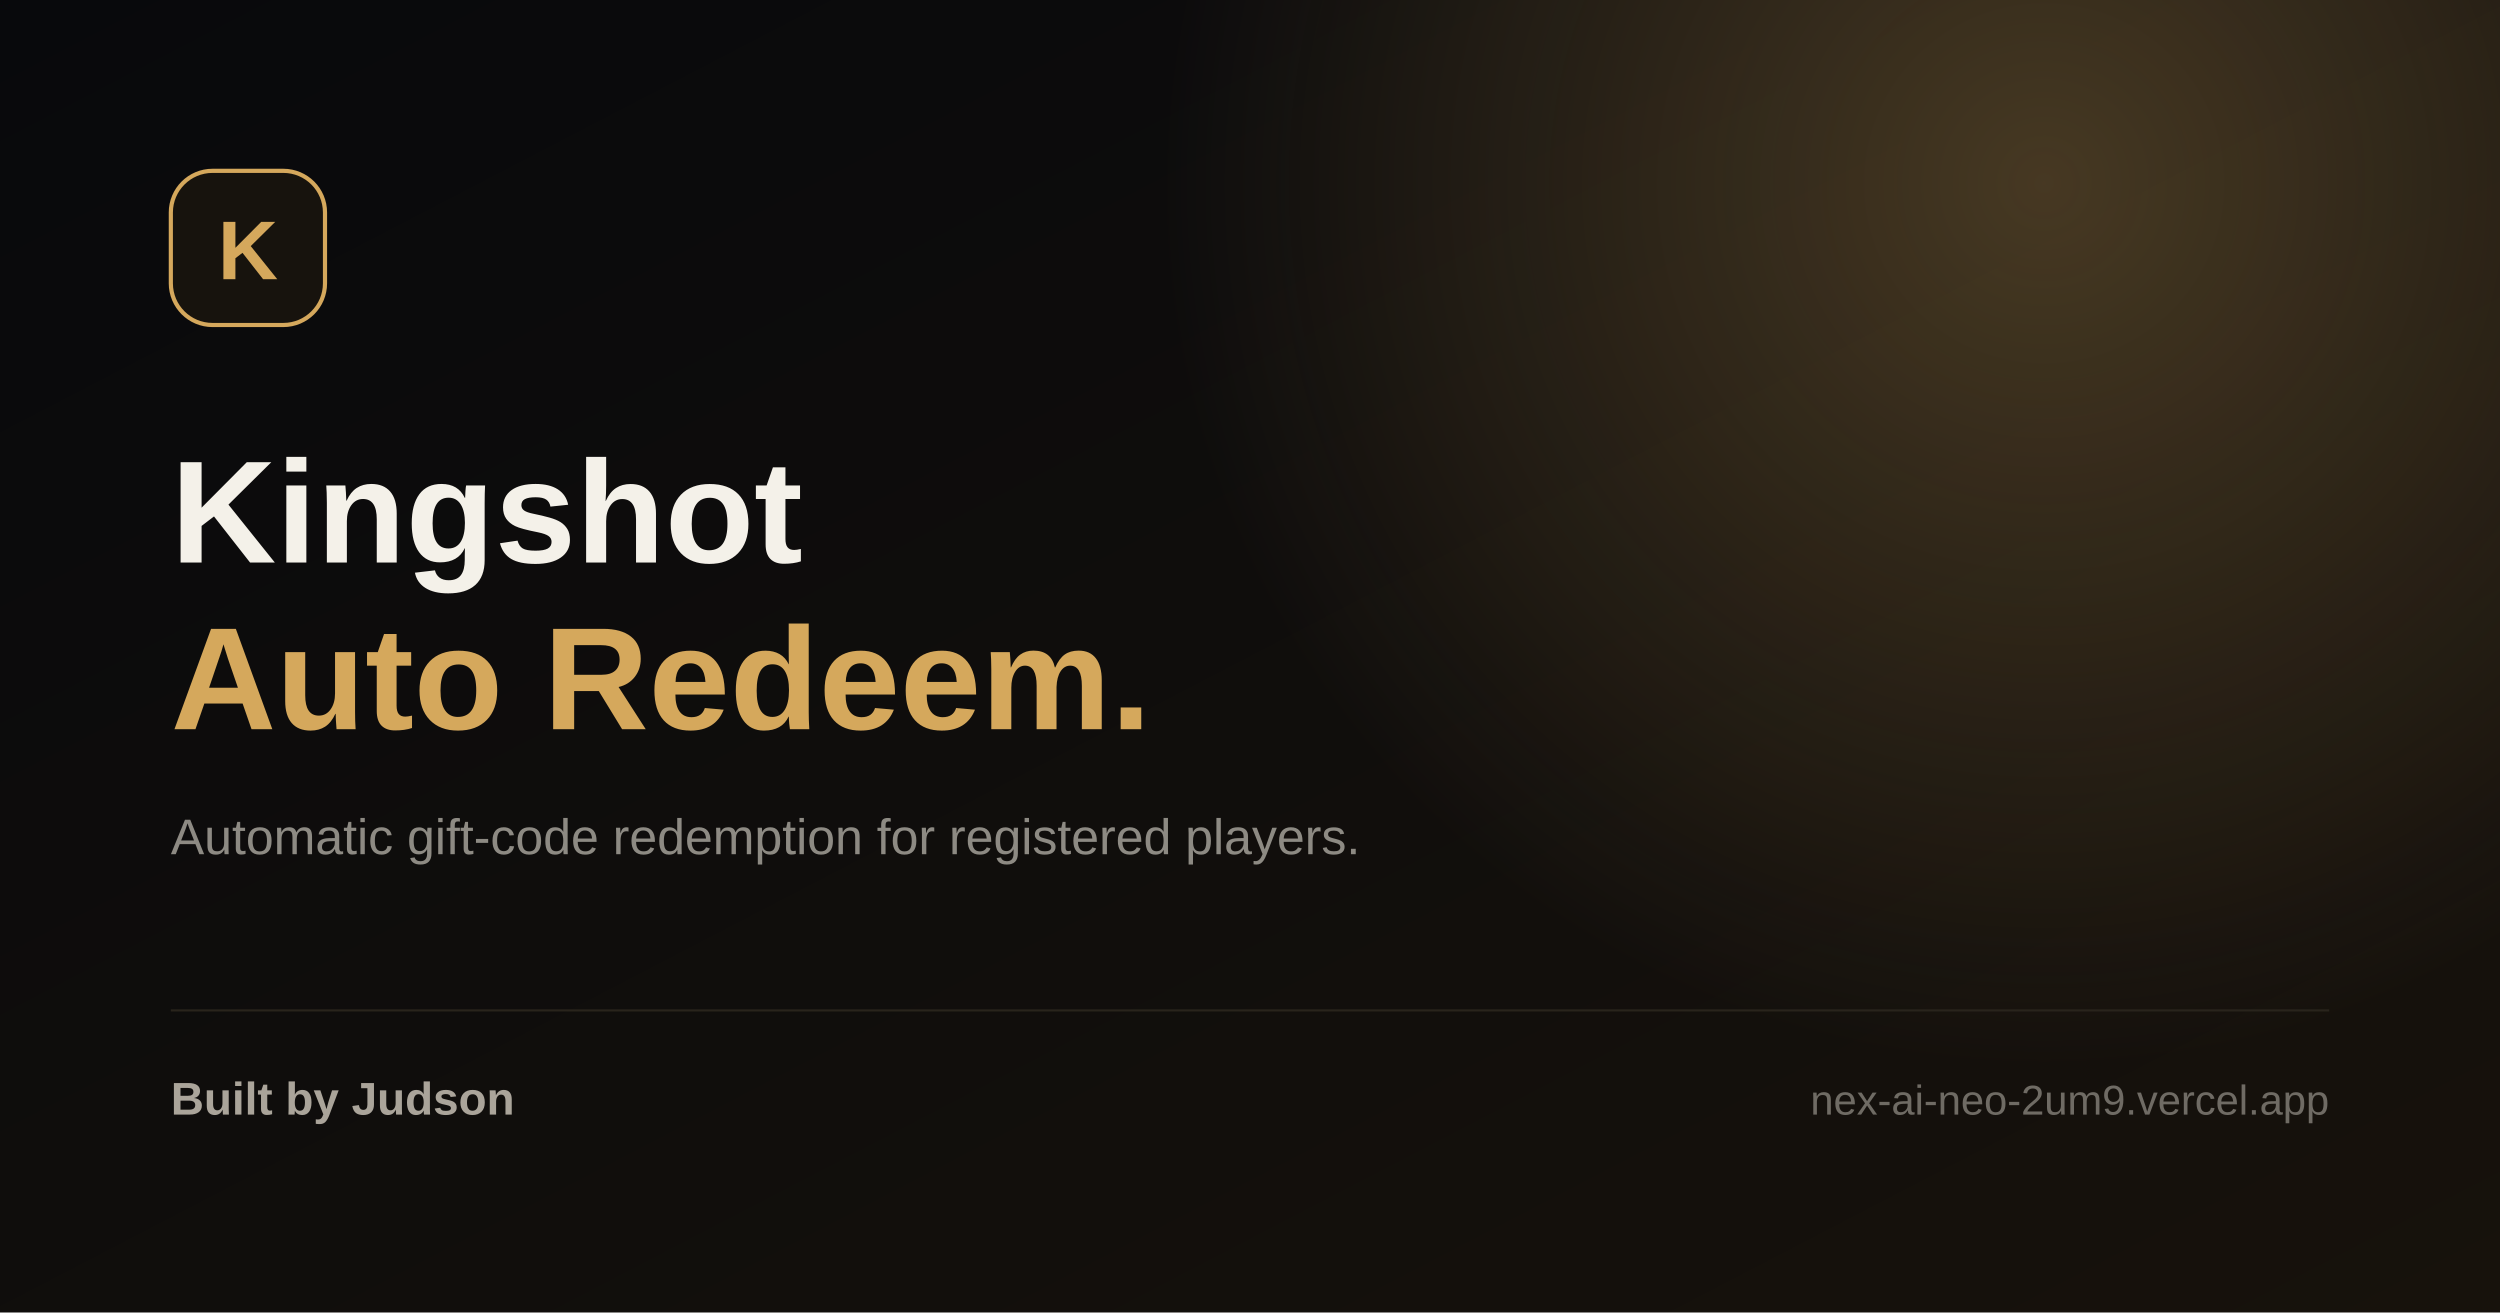
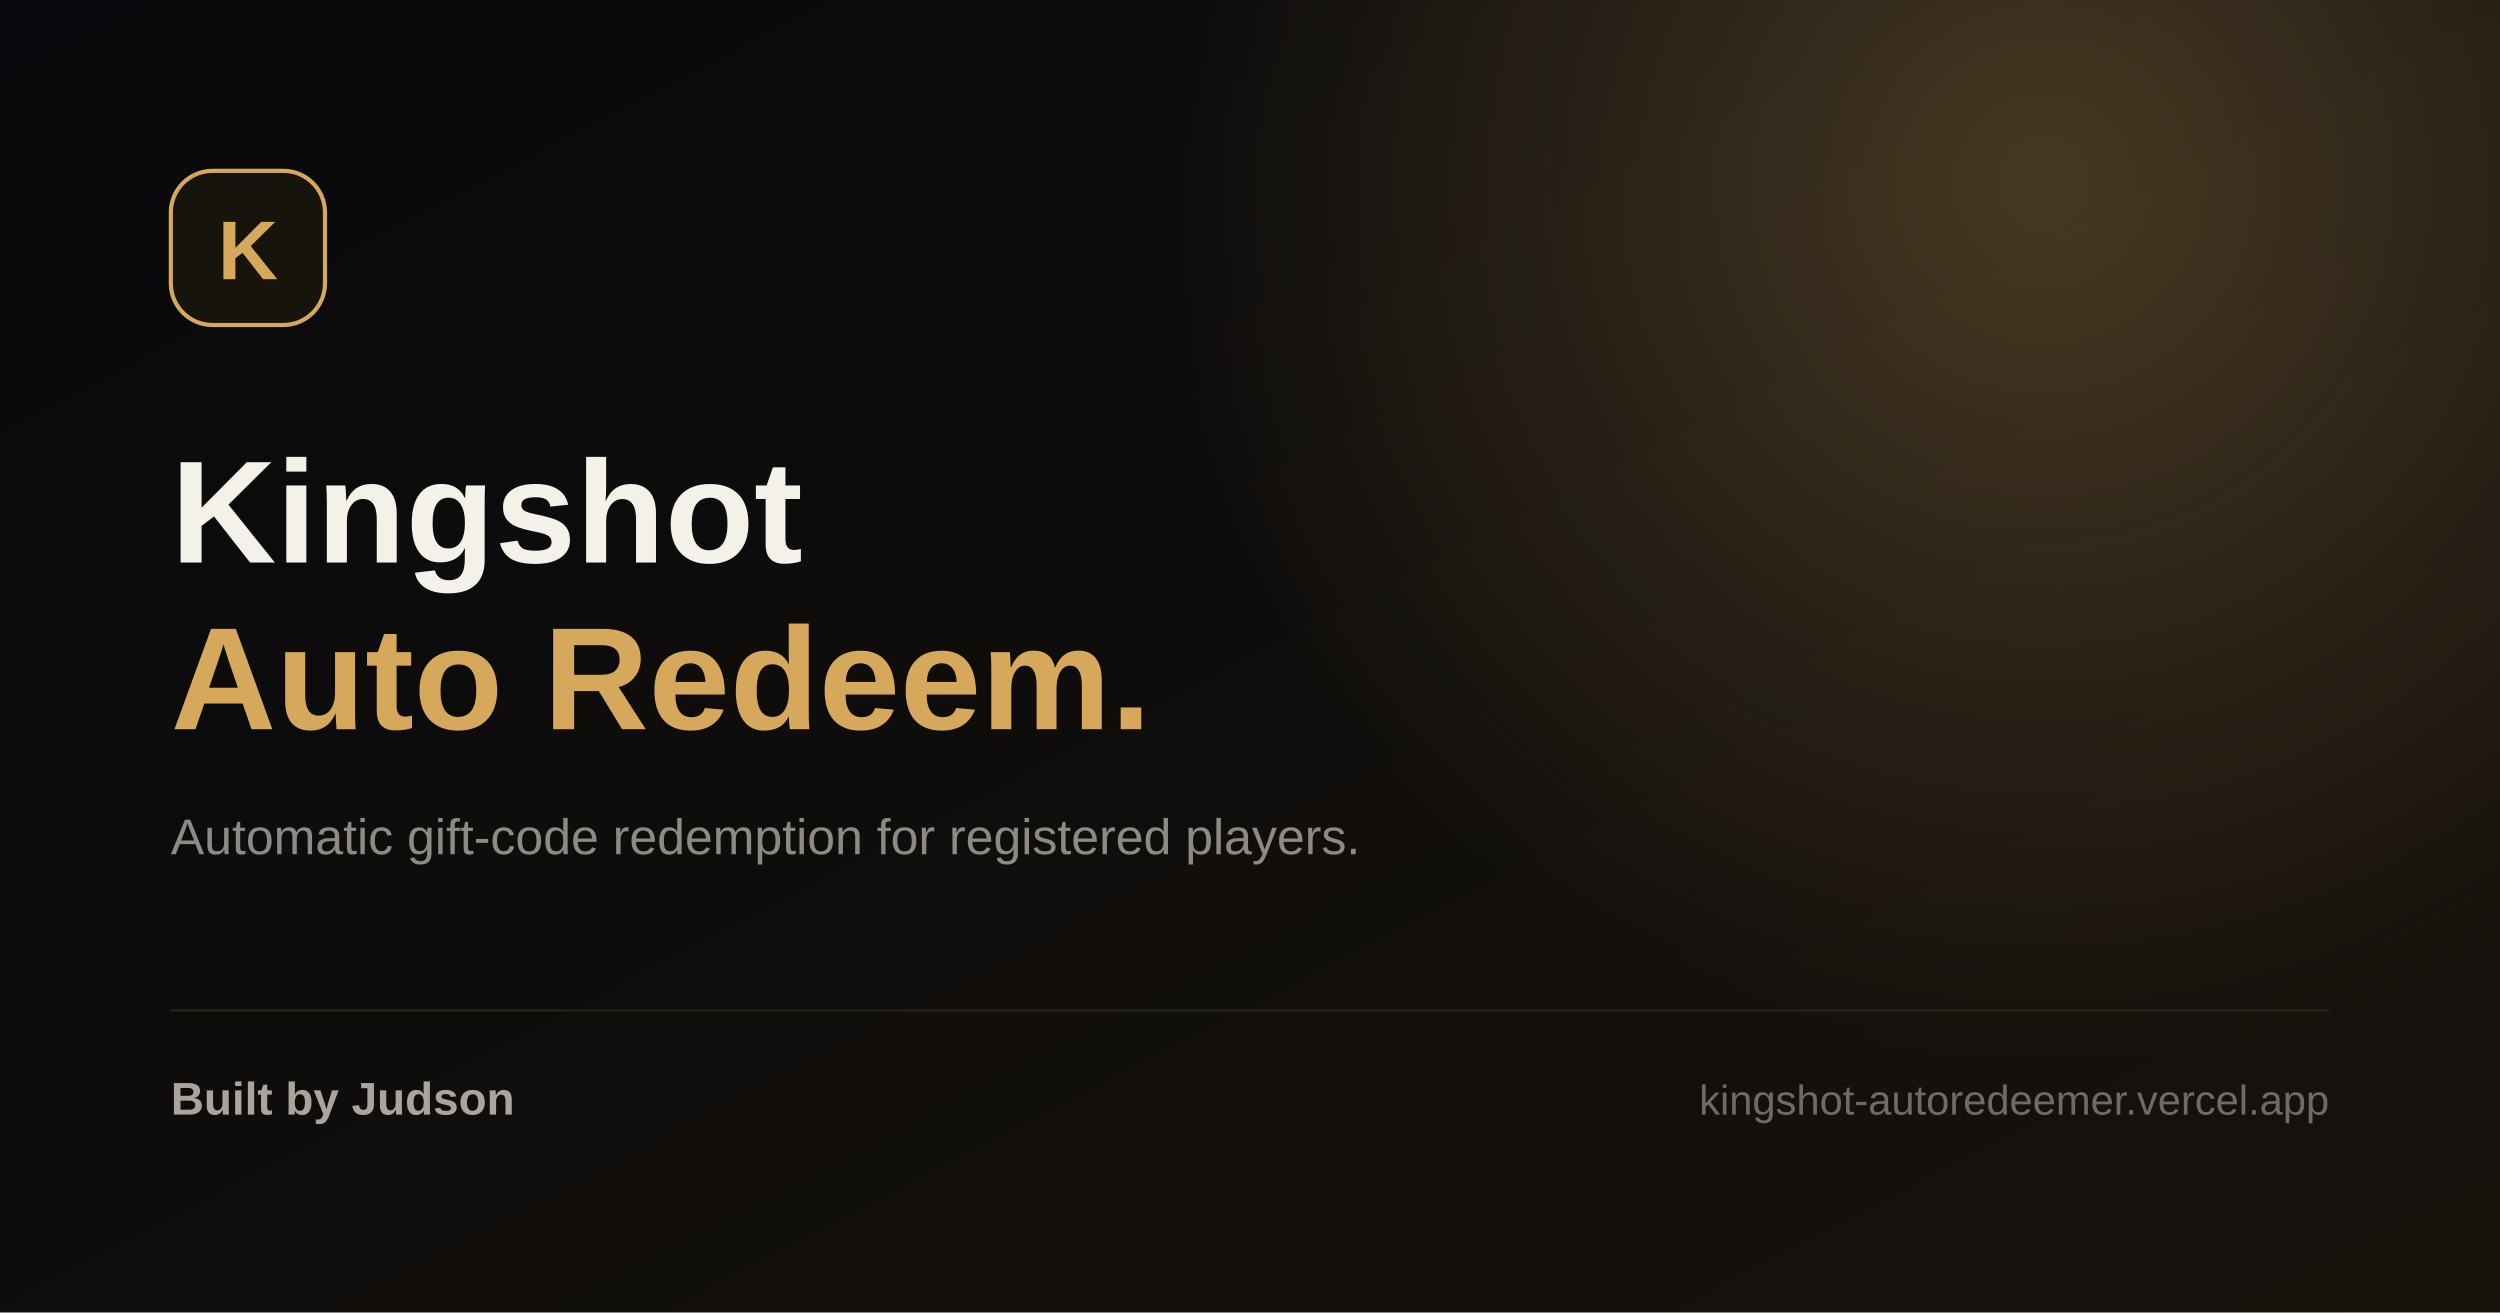
<svg xmlns="http://www.w3.org/2000/svg" width="1200" height="630" viewBox="0 0 1200 630">
  <defs>
    <linearGradient id="bg" x1="0" y1="0" x2="1" y2="1">
      <stop stop-color="#08090c" />
      <stop offset="1" stop-color="#17120c" />
    </linearGradient>
    <radialGradient id="glow">
      <stop stop-color="#d5a85c" stop-opacity=".28" />
      <stop offset="1" stop-color="#d5a85c" stop-opacity="0" />
    </radialGradient>
  </defs>
  <rect width="1200" height="630" fill="url(#bg)" />
  <circle cx="980" cy="90" r="420" fill="url(#glow)" />
  <rect x="82" y="82" width="74" height="74" rx="20" fill="#17130d" stroke="#d5a85c" stroke-width="2" />
  <text x="119" y="134" text-anchor="middle" font-family="Arial,sans-serif" font-size="40" font-weight="800" fill="#d5a85c">K</text>
  <text x="82" y="270" font-family="Arial,sans-serif" font-size="70" font-weight="800" fill="#f4f1e9">Kingshot</text>
  <text x="82" y="350" font-family="Arial,sans-serif" font-size="70" font-weight="800" fill="#d5a85c">Auto Redeem.</text>
  <text x="82" y="410" font-family="Arial,sans-serif" font-size="24" fill="#8d8a83">Automatic gift-code redemption for registered players.</text>
  <line x1="82" y1="485" x2="1118" y2="485" stroke="#29241c" />
  <text x="82" y="535" font-family="Arial,sans-serif" font-size="22" font-weight="700" fill="#aaa49a">Built by Judson</text>
-   <text x="1118" y="535" text-anchor="end" font-family="Arial,sans-serif" font-size="20" fill="#6f6b64">nex-ai-neo-2um9.vercel.app</text>
+   <text x="1118" y="535" text-anchor="end" font-family="Arial,sans-serif" font-size="20" fill="#6f6b64">kingshot-autoredeemer.vercel.app</text>
</svg>
